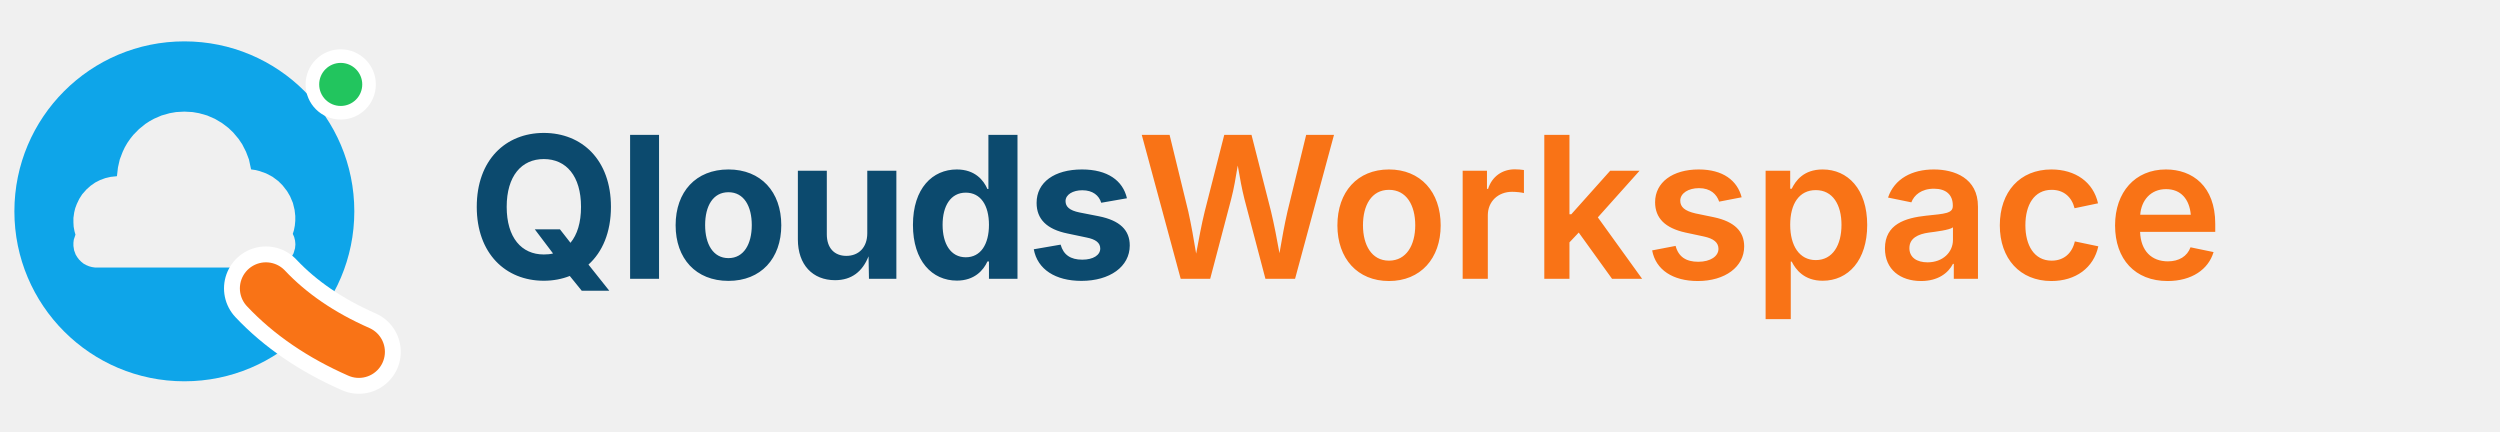
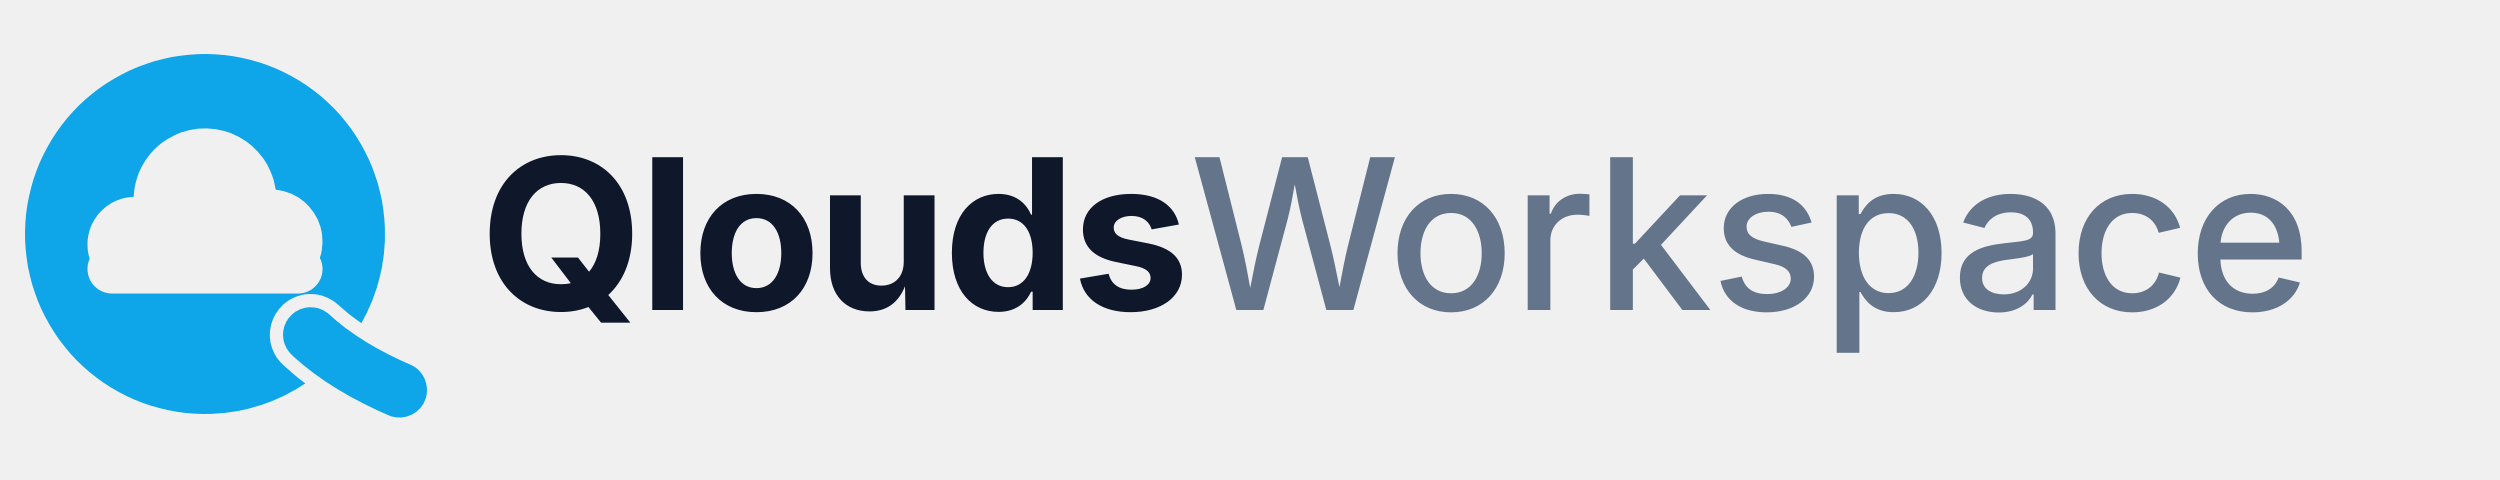
- <svg xmlns="http://www.w3.org/2000/svg" width="278" height="48" viewBox="0 0 278 48" role="img" aria-label="Qlouds Workspace">
-   <g transform="translate(-11 -8) scale(0.126)">
-     <path fill-rule="evenodd" d="M100 250 A150 150 0 1 0 400 250 A150 150 0 1 0 100 250 Z M308.9 213.0 L307.0 204.2 L304.4 197.4 L301.1 190.9 L297.8 186.0 L293.1 180.4 L288.9 176.4 L283.1 172.0 L276.8 168.3 L270.1 165.4 L263.0 163.4 L257.3 162.4 L250.0 162.0 L242.7 162.4 L237.0 163.4 L229.9 165.4 L223.2 168.3 L219.4 170.4 L215.7 172.8 L210.0 177.4 L204.9 182.6 L202.2 186.0 L199.7 189.6 L197.5 193.4 L195.6 197.4 L193.0 204.2 L191.4 211.3 L190.5 219.0 L184.9 219.6 L180.2 220.7 L175.6 222.4 L171.3 224.6 L167.3 227.4 L163.7 230.6 L159.8 235.0 L157.2 239.1 L155.1 243.5 L153.7 247.2 L152.8 250.9 L152.1 255.8 L152.1 259.7 L152.3 263.5 L153.0 267.4 L153.9 270.6 L152.4 275.1 L152.1 277.8 L152.1 280.5 L152.7 284.4 L154.1 288.2 L155.5 290.5 L157.1 292.6 L159.0 294.5 L161.1 296.2 L163.5 297.5 L165.9 298.5 L168.5 299.2 L171.2 299.6 L327.5 299.6 L332.1 299.1 L336.5 297.5 L338.9 296.2 L341.0 294.5 L344.1 291.1 L346.4 287.0 L347.7 282.5 L348.0 279.1 L347.7 275.8 L346.9 272.6 L345.7 269.9 L346.7 266.7 L347.5 262.6 L347.9 258.3 L347.9 254.1 L347.3 248.8 L345.8 242.6 L343.3 236.7 L340.6 232.1 L336.7 227.1 L332.9 223.3 L327.8 219.5 L322.1 216.5 L316.1 214.4 L313.0 213.6 Z" fill="#0EA5E9" />
-     <path d="M322 318 Q354 352 404 374" fill="none" stroke="#ffffff" stroke-width="74" stroke-linecap="round" />
-     <path d="M322 318 Q354 352 404 374" fill="none" stroke="#F97316" stroke-width="46" stroke-linecap="round" />
-     <circle cx="388" cy="138" r="25" fill="#22C55E" stroke="#ffffff" stroke-width="12" />
+ <svg xmlns="http://www.w3.org/2000/svg" width="250" height="48" viewBox="0 0 250 48" role="img" aria-label="Qlouds Workspace">
+   <g transform="translate(-9.5 -6.6) scale(0.12)">
+     <path fill-rule="evenodd" d="M399.9 244.5 L399.4 237.1 L398.6 229.8 L397.5 222.5 L395.9 215.3 L394.1 208.2 L391.8 201.2 L389.3 194.3 L386.4 187.5 L383.1 180.9 L379.6 174.5 L375.7 168.2 L371.6 162.1 L367.1 156.3 L362.4 150.6 L357.4 145.2 L352.1 140.1 L346.6 135.2 L340.8 130.6 L334.9 126.3 L328.7 122.3 L322.3 118.6 L315.8 115.2 L309.1 112.1 L302.3 109.4 L295.3 107.0 L288.2 105.0 L281.1 103.3 L273.8 101.9 L266.5 100.9 L259.2 100.3 L251.8 100.0 L244.5 100.1 L237.1 100.6 L229.8 101.4 L222.5 102.5 L215.3 104.1 L208.2 105.9 L201.2 108.2 L194.3 110.7 L187.5 113.6 L180.9 116.9 L174.5 120.4 L168.2 124.3 L162.1 128.4 L156.3 132.9 L150.6 137.6 L145.2 142.6 L140.1 147.9 L135.2 153.4 L130.6 159.2 L126.3 165.1 L122.3 171.3 L118.6 177.7 L115.2 184.2 L112.1 190.9 L109.4 197.7 L107.0 204.7 L105.0 211.8 L103.3 218.9 L101.9 226.2 L100.9 233.5 L100.3 240.8 L100.0 248.2 L100.1 255.5 L100.6 262.9 L101.4 270.2 L102.5 277.5 L104.1 284.7 L105.9 291.8 L108.2 298.8 L110.7 305.7 L113.6 312.5 L116.9 319.1 L120.4 325.5 L124.3 331.8 L128.4 337.9 L132.9 343.7 L137.6 349.4 L142.6 354.8 L147.9 359.9 L153.4 364.8 L159.2 369.4 L165.1 373.7 L171.3 377.7 L177.7 381.4 L184.2 384.8 L190.9 387.9 L197.7 390.6 L204.7 393.0 L211.8 395.0 L218.9 396.7 L226.2 398.1 L233.5 399.1 L240.8 399.7 L248.2 400.0 L255.5 399.9 L266.5 399.1 L277.5 397.5 L286.4 395.5 L297.1 392.4 L305.7 389.3 L315.8 384.8 L325.5 379.6 L333.6 374.5 L327.2 369.6 L321.9 365.1 L315.0 359.0 L312.7 356.7 L309.6 352.7 L307.9 349.8 L305.9 345.2 L304.6 340.4 L304.0 335.4 L304.2 330.4 L305.1 325.5 L306.7 320.8 L309.0 316.3 L311.9 312.3 L315.3 308.7 L317.9 306.6 L320.7 304.7 L323.7 303.2 L326.8 301.9 L330.0 301.0 L333.2 300.3 L336.6 300.0 L341.6 300.2 L344.9 300.7 L348.1 301.5 L352.7 303.4 L357.1 305.9 L359.7 307.9 L369.6 316.4 L375.0 320.5 L380.3 324.3 L384.8 315.8 L389.3 305.7 L393.0 295.3 L395.5 286.4 L397.5 277.5 L399.1 266.5 L399.9 255.5 Z M308.9 213.0 L316.1 214.4 L322.1 216.5 L327.8 219.5 L332.9 223.3 L336.7 227.1 L340.6 232.1 L343.8 237.6 L346.1 243.6 L347.1 247.7 L347.6 250.9 L347.9 257.3 L347.3 263.6 L346.7 266.7 L345.7 269.9 L346.9 272.6 L347.7 275.8 L348.0 279.1 L347.7 282.5 L347.3 284.4 L346.4 287.0 L345.5 288.8 L344.1 291.1 L342.4 293.1 L341.0 294.5 L338.9 296.2 L336.5 297.5 L334.1 298.5 L332.1 299.1 L330.2 299.4 L327.5 299.6 L171.2 299.6 L168.5 299.2 L165.9 298.5 L163.5 297.5 L161.1 296.2 L159.0 294.5 L157.1 292.6 L155.5 290.5 L154.1 288.2 L152.7 284.4 L152.1 280.5 L152.1 277.8 L152.4 275.1 L153.1 272.6 L153.9 270.6 L153.0 267.4 L152.3 263.5 L152.1 259.7 L152.1 255.8 L152.8 250.9 L154.0 246.2 L155.8 241.7 L157.7 238.3 L160.4 234.3 L163.7 230.6 L167.3 227.4 L171.3 224.6 L175.6 222.4 L180.2 220.7 L184.9 219.6 L190.5 219.0 L190.8 215.6 L191.4 211.3 L192.3 207.0 L193.5 202.8 L195.0 198.7 L196.8 194.7 L200.5 188.4 L204.9 182.6 L207.9 179.4 L211.1 176.4 L214.5 173.7 L218.2 171.2 L224.6 167.7 L229.9 165.4 L237.0 163.4 L244.2 162.2 L251.5 162.0 L258.7 162.6 L265.9 164.1 L271.4 165.9 L278.1 169.0 L284.3 172.8 L288.9 176.4 L294.1 181.5 L298.7 187.2 L301.8 192.1 L304.4 197.4 L306.0 201.4 L307.4 205.6 Z M324.0 352.4 L332.2 359.4 L341.0 366.3 L350.4 372.9 L360.3 379.2 L370.7 385.3 L381.9 391.2 L393.3 396.8 L404.9 401.9 L409.3 402.8 L413.8 402.9 L418.2 402.1 L422.4 400.5 L426.2 398.1 L429.5 395.0 L432.1 391.3 L433.9 387.1 L434.7 383.8 L435.0 380.5 L434.8 377.1 L434.1 373.8 L433.0 370.6 L431.4 367.6 L429.4 364.9 L427.0 362.5 L425.2 361.1 L422.3 359.4 L412.7 355.1 L402.6 350.2 L393.2 345.2 L384.3 340.0 L376.1 334.7 L367.0 328.3 L360.0 322.7 L352.7 316.3 L350.9 315.0 L348.0 313.3 L344.8 312.0 L341.5 311.3 L337.0 311.0 L333.7 311.4 L329.3 312.7 L325.3 314.8 L322.7 316.9 L319.6 320.2 L317.8 323.0 L316.0 327.2 L315.3 330.5 L315.0 333.8 L315.4 338.3 L316.3 341.6 L318.2 345.7 L320.9 349.3 Z " fill="#0EA5E9" />
  </g>
-   <text x="52" y="31" font-family="Poppins, Inter, 'Segoe UI', Arial, sans-serif" font-size="22" font-weight="700" letter-spacing="-0.4" fill="#0C4A6E">Qlouds<tspan fill="#F97316" font-weight="600" letter-spacing="0"> Workspace</tspan>
+   <text x="48" y="31" font-family="Poppins, Inter, 'Segoe UI', Arial, sans-serif" font-size="21" font-weight="700" letter-spacing="-0.4" fill="#0F172A">Qlouds<tspan fill="#64748B" font-weight="500" letter-spacing="-0.2"> Workspace</tspan>
  </text>
</svg>
